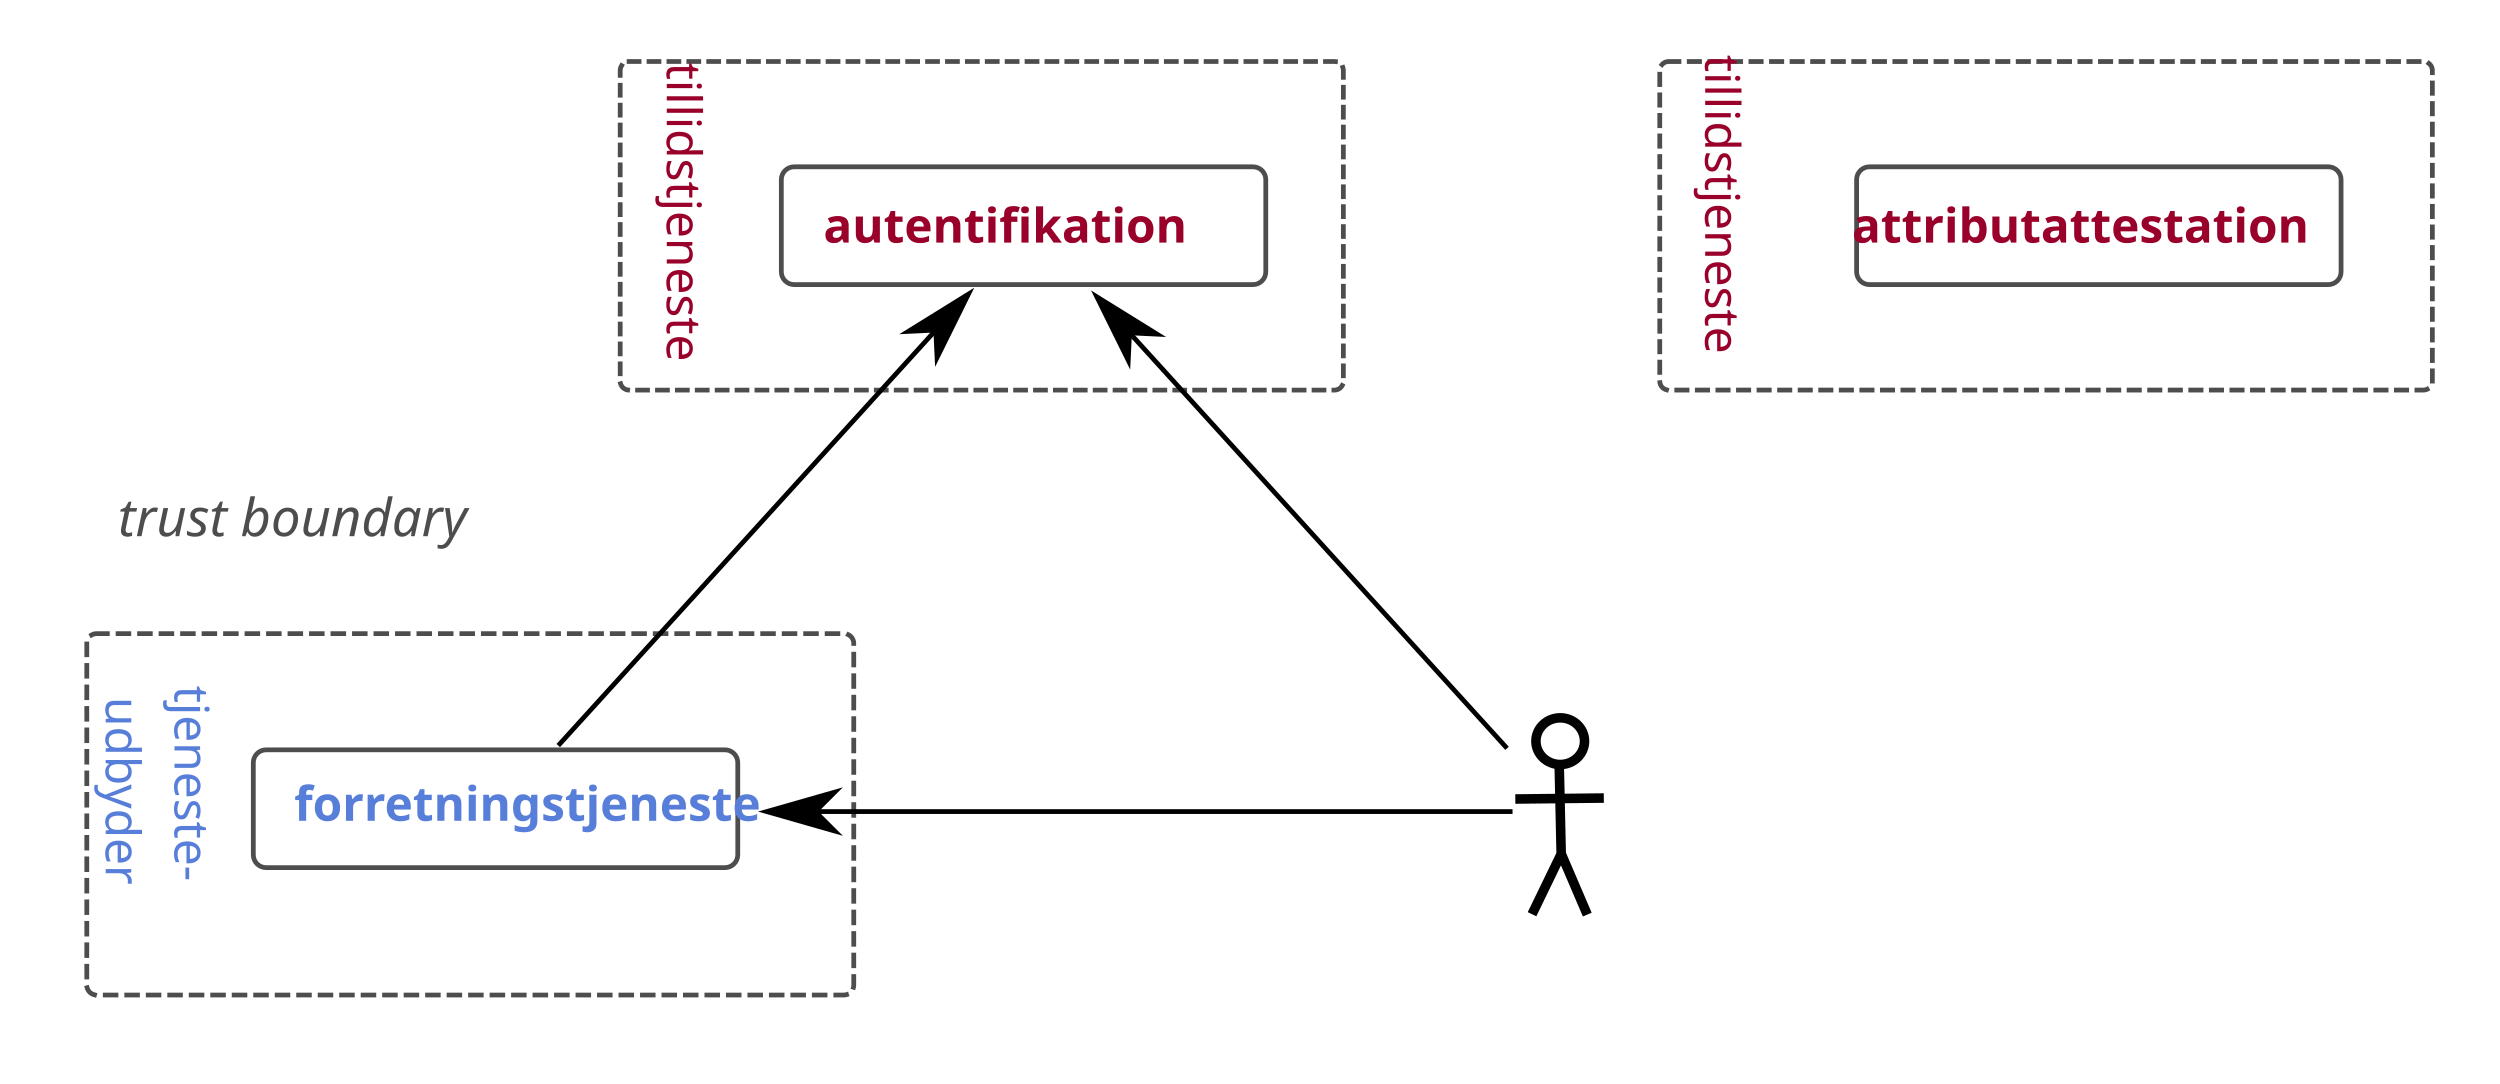
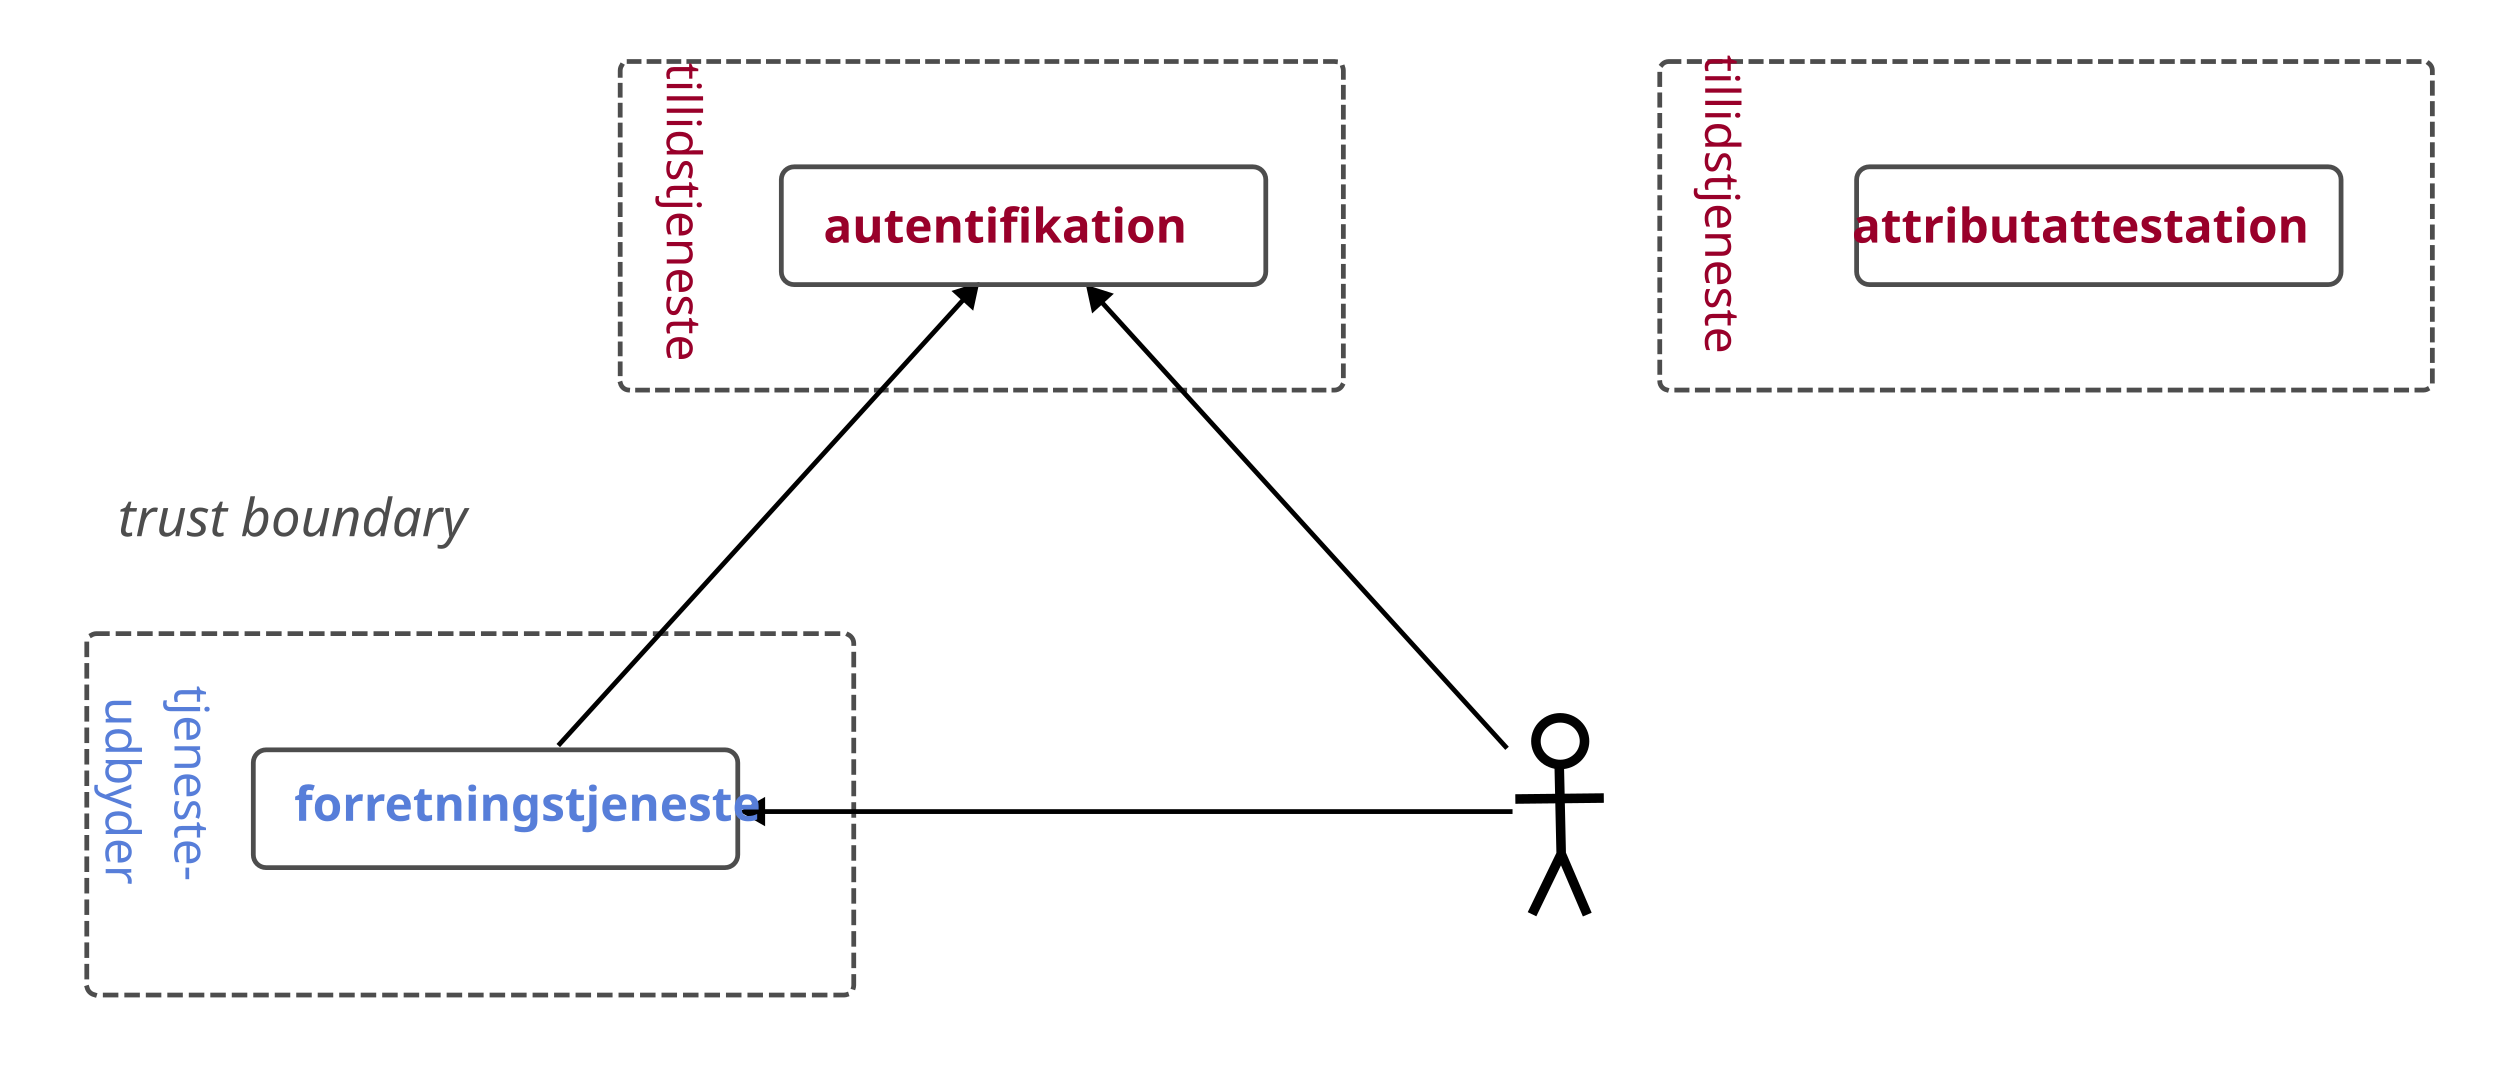
<svg xmlns="http://www.w3.org/2000/svg" width="277mm" height="120mm" id="svg4905" version="1.1">
  <defs id="defs4907">
+     <marker style="overflow:visible" id="Triangle" refX="0" refY="0" orient="auto-start-reverse" markerWidth="1" markerHeight="1" viewBox="0 0 1 1" preserveAspectRatio="xMidYMid">
+       <path transform="scale(0.5)" style="fill:context-stroke;fill-rule:evenodd;stroke:context-stroke;stroke-width:1pt" d="M 5.77,0 -2.88,5 V -5 Z" id="path135" />
+     </marker>
    <marker orient="auto" refY="0.0" refX="0.0" id="Arrow1Lend" style="overflow:visible;">
      <path id="path4104" d="M 0.0,0.0 L 5.0,-5.0 L -12.5,0.0 L 5.0,5.0 L 0.0,0.0 z " style="fill-rule:evenodd;stroke:#000000;stroke-width:1.0pt;" transform="scale(0.8) rotate(180) translate(12.5,0)" />
    </marker>
  </defs>
  <g id="layer1">
    <rect style="fill:#ffffff;stroke-width:0.955;stroke-linecap:round;paint-order:markers stroke fill" id="rect1" width="1055.387" height="464.175" x="-7.329" y="-2.443" ry="0" />
    <rect style="fill:none;stroke:#4d4d4d;stroke-width:0.666;stroke-linecap:square;stroke-linejoin:miter;stroke-miterlimit:4;stroke-opacity:1;stroke-dasharray:4.166, 4.166;stroke-dashoffset:0" id="rect3500" width="302.837" height="137.605" x="259.722" y="25.759" ry="3.735" />
    <rect ry="3.735" y="25.759" x="259.722" height="137.605" width="302.837" id="rect4943" style="fill:none;stroke:#4d4d4d;stroke-width:2;stroke-linecap:square;stroke-linejoin:miter;stroke-miterlimit:4;stroke-opacity:1;stroke-dasharray:4.166, 4.166;stroke-dashoffset:0" />
    <rect style="fill:none;stroke:#4d4d4d;stroke-width:2;stroke-linecap:square;stroke-linejoin:miter;stroke-miterlimit:4;stroke-opacity:1;stroke-dasharray:4.305, 4.305;stroke-dashoffset:0" id="rect4945" width="323.545" height="137.583" x="695.058" y="25.771" ry="3.734" />
    <rect style="fill:none;stroke:#4d4d4d;stroke-width:2;stroke-linecap:square;stroke-linejoin:miter;stroke-miterlimit:4;stroke-opacity:1;stroke-dasharray:4.499, 4.499;stroke-dashoffset:0" id="rect4947" width="321.184" height="151.345" x="36.341" y="265.343" ry="4.107" />
-     <path style="fill:none;stroke:#000000;stroke-width:2;stroke-linecap:butt;stroke-linejoin:miter;stroke-opacity:1;marker-end:url(#Arrow1Lend)" d="M 233.786,312.224 405.382,123.353" id="path4949" />
-     <path id="path5841" d="M 631.106,313.376 459.51,124.505" style="fill:none;stroke:#000000;stroke-width:2;stroke-linecap:butt;stroke-linejoin:miter;stroke-opacity:1;marker-end:url(#Arrow1Lend)" />
-     <path style="fill:none;stroke:#000000;stroke-width:2;stroke-linecap:butt;stroke-linejoin:miter;stroke-opacity:1;marker-end:url(#Arrow1Lend);stroke-miterlimit:4;stroke-dasharray:none" d="m 633.409,339.864 -312.098,0" id="path5849" />
+     <path style="fill:none;stroke:#000000;stroke-width:2;stroke-linecap:butt;stroke-linejoin:miter;stroke-opacity:1;marker-end:url(#Triangle)" d="M 233.786,312.224 405.382,123.353" id="path4949" />
+     <path id="path5841" d="M 631.106,313.376 459.51,124.505" style="fill:none;stroke:#000000;stroke-width:1.999;stroke-linecap:butt;stroke-linejoin:miter;stroke-opacity:1;marker-end:url(#Triangle);stroke-dasharray:none" />
+     <path style="fill:none;stroke:#000000;stroke-width:2;stroke-linecap:butt;stroke-linejoin:miter;stroke-miterlimit:4;stroke-dasharray:none;stroke-opacity:1;marker-end:url(#Triangle)" d="M 633.409,339.864 H 321.311" id="path5849" transform="matrix(1.014432,0,0,1,-9.141198,0)" />
    <g id="g3308" transform="translate(363.4001,-37.33452)">
      <path style="fill:none;stroke:#000000;stroke-width:4;stroke-linecap:butt;stroke-linejoin:miter;stroke-opacity:1" d="m 271.176,371.94 37.053,-0.407" id="path3310" />
      <g id="g3312" transform="translate(-120.9298,405.1254)">
        <g transform="translate(-41.45953,-164.6865)" id="g3314">
          <path d="m 462.546,107.279 c 0,5.397 -4.557,9.772 -10.179,9.772 -5.622,0 -10.179,-4.375 -10.179,-9.772 0,-5.397 4.557,-9.772 10.179,-9.772 5.622,0 10.179,4.375 10.179,9.772 z" id="path3316" style="opacity:0.99;fill:none;stroke:#000000;stroke-width:4;stroke-linecap:square;stroke-linejoin:miter;stroke-miterlimit:4;stroke-opacity:1;stroke-dasharray:none;stroke-dashoffset:0" />
          <path id="path3318" d="m 451.96,117.865 0.814,36.645 -12.215,25.245" style="fill:none;stroke:#000000;stroke-width:4;stroke-linecap:butt;stroke-linejoin:miter;stroke-opacity:1" />
          <path id="path3320" d="m 452.915,154.741 10.781,25.162" style="fill:none;stroke:#000000;stroke-width:4;stroke-linecap:butt;stroke-linejoin:miter;stroke-opacity:1" />
        </g>
      </g>
    </g>
    <text xml:space="preserve" style="font-style:normal;font-weight:normal;line-height:0%;font-family:'Paralucent Medium';-inkscape-font-specification:Sans;text-align:center;letter-spacing:0px;word-spacing:0px;text-anchor:middle;fill:#000000;fill-opacity:1;stroke:none" x="130.295" y="224.544" id="text6292">
      <tspan id="tspan6294" x="130.295" y="224.544" style="font-style:oblique;font-size:22px;line-height:1.25;-inkscape-font-specification:'Paralucent Medium, Oblique';fill:#4d4d4d;fill-opacity:1">trust boundary</tspan>
    </text>
    <rect ry="5.37" y="314.008" x="106.079" height="49.328" width="202.88" id="rect6296" style="fill:none;stroke:#4d4d4d;stroke-width:2;stroke-linecap:square;stroke-linejoin:miter;stroke-miterlimit:4;stroke-opacity:1;stroke-dasharray:none;stroke-dashoffset:0" />
    <rect style="fill:none;stroke:#4d4d4d;stroke-width:2;stroke-linecap:square;stroke-linejoin:miter;stroke-miterlimit:4;stroke-opacity:1;stroke-dasharray:none;stroke-dashoffset:0" id="rect6298" width="202.88" height="49.328" x="327.197" y="69.857" ry="5.37" />
    <rect ry="5.37" y="69.857" x="777.493" height="49.328" width="202.88" id="rect6300" style="fill:none;stroke:#4d4d4d;stroke-width:2;stroke-linecap:square;stroke-linejoin:miter;stroke-miterlimit:4;stroke-opacity:1;stroke-dasharray:none;stroke-dashoffset:0" />
    <text id="text4176" y="343.73" x="123.196" style="font-style:normal;font-weight:normal;line-height:0%;font-family:'Paralucent Medium';-inkscape-font-specification:Sans;text-align:center;letter-spacing:0px;word-spacing:0px;text-anchor:middle;fill:#577ed9;fill-opacity:1;stroke:none" xml:space="preserve">
      <tspan style="font-weight:bold;font-size:20px;line-height:1.25;-inkscape-font-specification:'Paralucent Medium, Bold';text-align:start;text-anchor:start;fill:#577ed9;fill-opacity:1" id="tspan4178" y="343.73" x="123.196">forretningstjeneste</tspan>
    </text>
    <text id="text6352" y="101.604" x="428.743" style="font-style:normal;font-weight:normal;line-height:0%;font-family:'Paralucent Medium';-inkscape-font-specification:Sans;text-align:center;letter-spacing:0px;word-spacing:0px;text-anchor:middle;fill:#99002a;fill-opacity:1;stroke:none" xml:space="preserve">
      <tspan style="font-weight:bold;font-size:20px;line-height:1.25;-inkscape-font-specification:'Paralucent Medium, Bold';fill:#99002a;fill-opacity:1" y="101.604" x="428.743" id="tspan6354">autentifikation</tspan>
    </text>
    <text xml:space="preserve" style="font-style:normal;font-weight:normal;line-height:0%;font-family:'Paralucent Medium';-inkscape-font-specification:Sans;text-align:center;letter-spacing:0px;word-spacing:0px;text-anchor:middle;fill:#99002a;fill-opacity:1;stroke:none" x="879.039" y="101.604" id="text6356">
      <tspan id="tspan6358" x="879.039" y="101.604" style="font-weight:bold;font-size:20px;line-height:1.25;-inkscape-font-specification:'Paralucent Medium, Bold';fill:#99002a;fill-opacity:1">attributattestation</tspan>
    </text>
    <text id="text6360" y="-714.083" x="93.336" style="font-style:normal;font-weight:normal;line-height:0%;font-family:'Paralucent Medium';-inkscape-font-specification:Sans;text-align:center;letter-spacing:0px;word-spacing:0px;text-anchor:middle;fill:#99002a;fill-opacity:1;stroke:none" xml:space="preserve" transform="rotate(90)">
      <tspan style="font-size:20px;line-height:1.25;fill:#99002a;fill-opacity:1" y="-714.083" x="93.336" id="tspan6362">tillidstjeneste</tspan>
    </text>
    <text transform="rotate(90)" xml:space="preserve" style="font-style:normal;font-weight:normal;line-height:0%;font-family:'Paralucent Medium';-inkscape-font-specification:Sans;text-align:center;letter-spacing:0px;word-spacing:0px;text-anchor:middle;fill:#99002a;fill-opacity:1;stroke:none" x="96.594" y="-279.224" id="text6364">
      <tspan id="tspan6366" x="96.594" y="-279.224" style="font-size:20px;line-height:1.25;fill:#99002a;fill-opacity:1">tillidstjeneste</tspan>
    </text>
    <text id="text6731" y="-73.078" x="338.992" style="font-style:normal;font-weight:normal;line-height:0%;font-family:'Paralucent Medium';-inkscape-font-specification:Sans;text-align:center;letter-spacing:0px;word-spacing:0px;text-anchor:middle;fill:#577ed9;fill-opacity:1;stroke:none" xml:space="preserve" transform="rotate(90)">
      <tspan style="font-size:20px;line-height:1.25;fill:#577ed9;fill-opacity:1" y="-73.078" x="338.992" id="tspan6733">tjeneste-</tspan>
      <tspan style="font-size:20px;line-height:1.25;fill:#577ed9;fill-opacity:1" y="-44.257" x="338.992" id="tspan6735">udbyder</tspan>
    </text>
  </g>
</svg>
